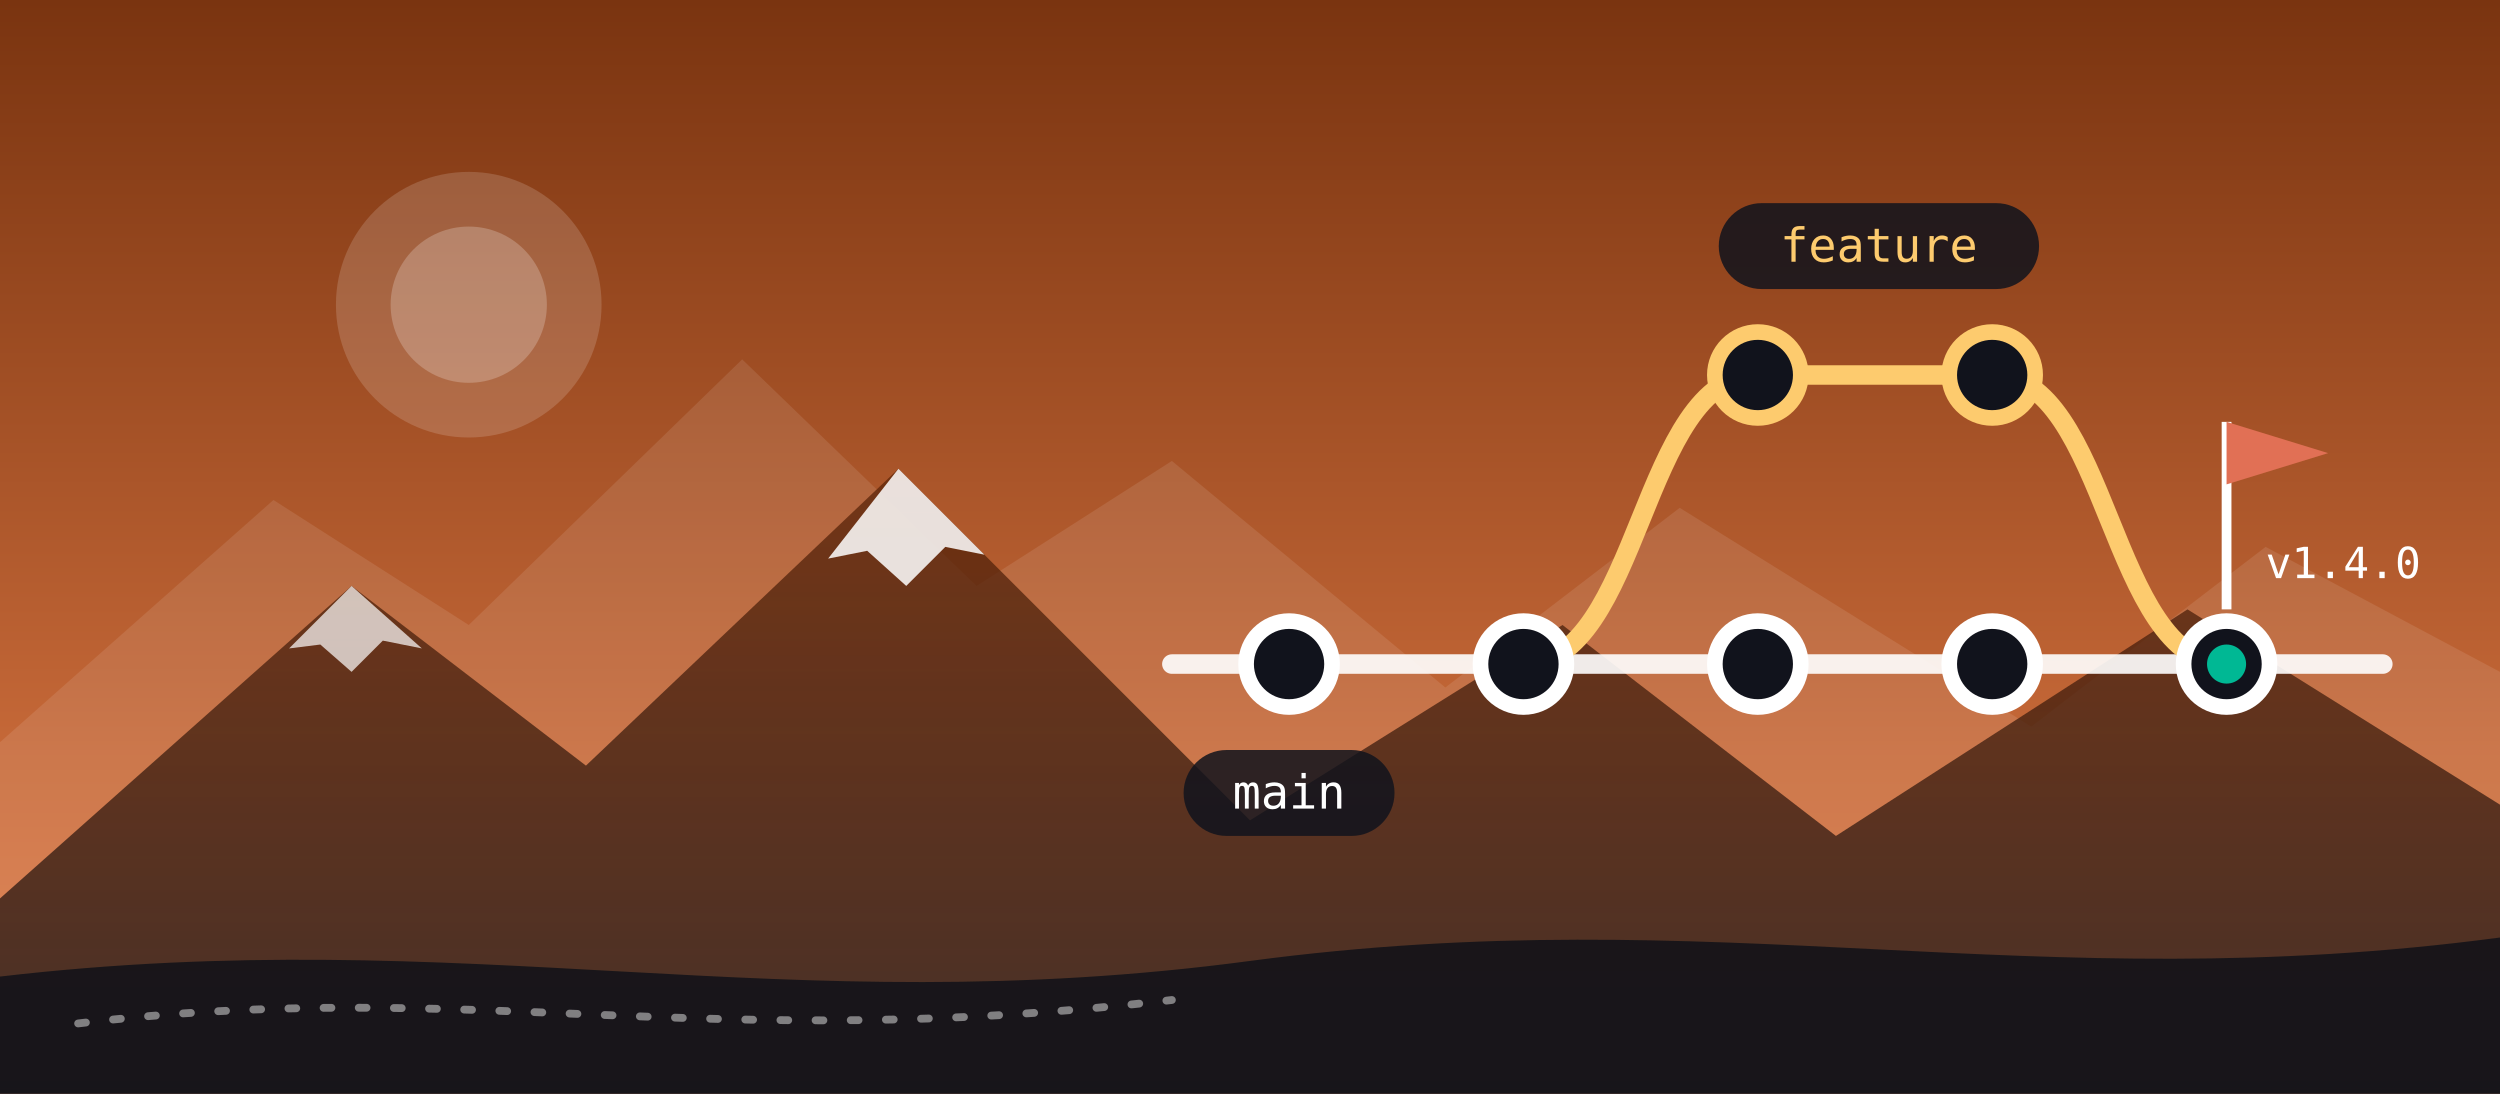
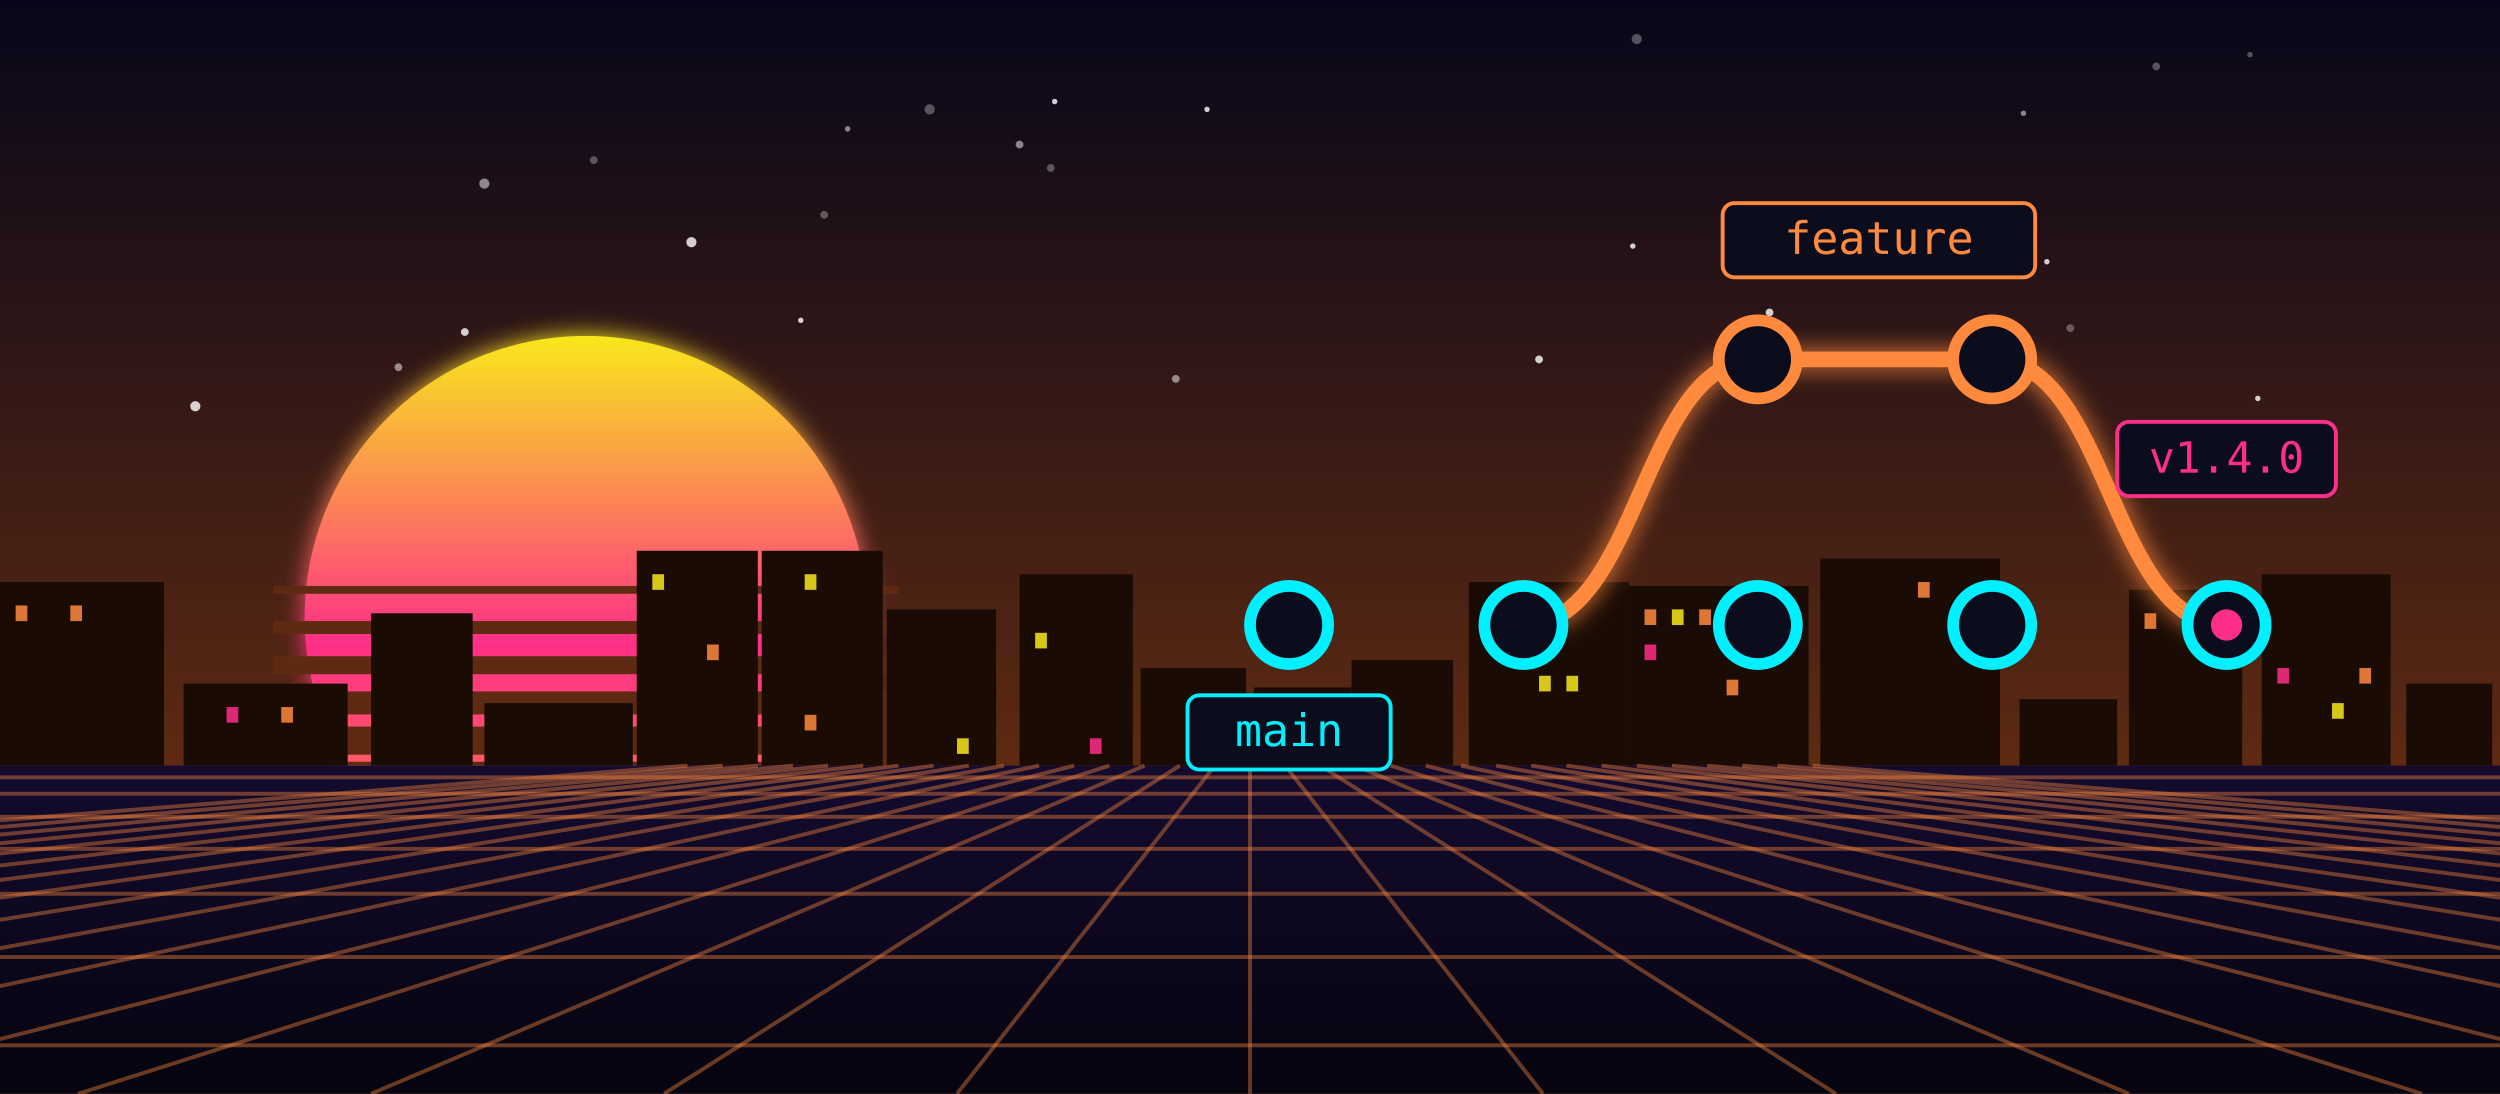
<svg xmlns="http://www.w3.org/2000/svg" viewBox="0 0 640 280" width="640" height="280" role="img" aria-label="Illustration du labo git">
  <defs>
    <linearGradient id="ciel" x1="0" y1="0" x2="0" y2="1">
-       <stop offset="0" stop-color="#7a3410" />
-       <stop offset="1" stop-color="#e8804a" />
+       <stop offset="0" stop-color="#07061a" />
+       <stop offset=".7" stop-color="#5e2a12" />
+       <stop offset="1" stop-color="#5e2a12" />
    </linearGradient>
-     <linearGradient id="mont" x1="0" y1="0" x2="0" y2="1">
-       <stop offset="0" stop-color="#5e2508" />
-       <stop offset="1" stop-color="#0f1117" />
+     <linearGradient id="soleil" x1="0" y1="0" x2="0" y2="1">
+       <stop offset="0" stop-color="#f8e71c" />
+       <stop offset=".55" stop-color="#ff2e88" />
+       <stop offset="1" stop-color="#ff8a3d" />
    </linearGradient>
+     <linearGradient id="sol" x1="0" y1="0" x2="0" y2="1">
+       <stop offset="0" stop-color="#140b2e" />
+       <stop offset="1" stop-color="#05040f" />
+     </linearGradient>
+     <clipPath id="coupe">
+       <rect x="0" y="0" width="640" height="196" />
+     </clipPath>
+     <filter id="lueur" x="-20%" y="-20%" width="140%" height="140%">
+       <feGaussianBlur stdDeviation="3" result="b" />
+       <feMerge>
+         <feMergeNode in="b" />
+         <feMergeNode in="SourceGraphic" />
+       </feMerge>
+     </filter>
  </defs>
  <rect width="640" height="280" fill="url(#ciel)" />
-   <circle cx="120" cy="78" r="34" fill="#fff" opacity=".16" />
-   <circle cx="120" cy="78" r="20" fill="#fff" opacity=".22" />
-   <path d="M0 190 L70 128 L120 160 L190 92 L250 150 L300 118 L370 176 L430 130 L520 186 L580 140 L640 172 L640 280 L0 280 Z" fill="#fff" opacity=".10" />
-   <path d="M0 230 L90 150 L150 196 L230 120 L320 210 L400 160 L470 214 L560 156 L640 206 L640 280 L0 280 Z" fill="url(#mont)" opacity=".75" />
-   <path d="M230 120 L252 142 L242 140 L232 150 L222 141 L212 143 Z" fill="#fff" opacity=".85" />
-   <path d="M90 150 L108 166 L98 164 L90 172 L82 165 L74 166 Z" fill="#fff" opacity=".7" />
-   <path d="M0 280 L0 250 C120 236 200 262 320 246 C440 230 520 256 640 240 L640 280 Z" fill="#0f1117" opacity=".85" />
-   <path d="M20 262 C120 250 180 270 300 256" stroke="#fff" stroke-width="2" stroke-dasharray="2 7" stroke-linecap="round" fill="none" opacity=".45" />
-   <path d="M300 170 L610 170" stroke="#fff" stroke-width="5" stroke-linecap="round" opacity=".9" />
-   <path d="M390 170 C420 170 420 96 450 96 L510 96 C540 96 540 170 570 170" stroke="#fdcb6e" stroke-width="5" fill="none" stroke-linecap="round" />
-   <circle cx="330" cy="170" r="11" fill="#11131c" stroke="#fff" stroke-width="4" />
-   <circle cx="390" cy="170" r="11" fill="#11131c" stroke="#fff" stroke-width="4" />
-   <circle cx="450" cy="170" r="11" fill="#11131c" stroke="#fff" stroke-width="4" />
-   <circle cx="510" cy="170" r="11" fill="#11131c" stroke="#fff" stroke-width="4" />
-   <circle cx="570" cy="170" r="11" fill="#11131c" stroke="#fff" stroke-width="4" />
-   <circle cx="450" cy="96" r="11" fill="#11131c" stroke="#fdcb6e" stroke-width="4" />
-   <circle cx="510" cy="96" r="11" fill="#11131c" stroke="#fdcb6e" stroke-width="4" />
-   <circle cx="570" cy="170" r="5" fill="#00b894" />
-   <rect x="303" y="192" width="54" height="22" rx="11" fill="#11131c" opacity=".85" />
-   <text x="330" y="207" text-anchor="middle" font-family="JetBrains Mono,Consolas,monospace" font-size="12" fill="#fff">main</text>
-   <rect x="440" y="52" width="82" height="22" rx="11" fill="#11131c" opacity=".85" />
-   <text x="481" y="67" text-anchor="middle" font-family="JetBrains Mono,Consolas,monospace" font-size="12" fill="#fdcb6e">feature</text>
-   <path d="M570 156 V108" stroke="#fff" stroke-width="2.5" />
-   <path d="M570 108 l26 8 l-26 8 z" fill="#e17055" />
-   <text x="580" y="148" font-family="JetBrains Mono,Consolas,monospace" font-size="11" fill="#fff">v1.4.0</text>
+   <circle cx="576" cy="14" r="0.7" fill="#fff" opacity="0.3" />
+   <circle cx="261" cy="37" r="1" fill="#fff" opacity="0.5" />
+   <circle cx="419" cy="10" r="1.3" fill="#fff" opacity="0.3" />
+   <circle cx="175" cy="105" r="1.3" fill="#fff" opacity="0.8" />
+   <circle cx="152" cy="41" r="1" fill="#fff" opacity="0.3" />
+   <circle cx="238" cy="28" r="1.3" fill="#fff" opacity="0.3" />
+   <circle cx="119" cy="85" r="1" fill="#fff" opacity="0.8" />
+   <circle cx="269" cy="43" r="1" fill="#fff" opacity="0.3" />
+   <circle cx="124" cy="47" r="1.3" fill="#fff" opacity="0.5" />
+   <circle cx="453" cy="80" r="1" fill="#fff" opacity="0.8" />
+   <circle cx="177" cy="62" r="1.3" fill="#fff" opacity="0.8" />
+   <circle cx="270" cy="26" r="0.7" fill="#fff" opacity="0.8" />
+   <circle cx="394" cy="92" r="1" fill="#fff" opacity="0.8" />
+   <circle cx="205" cy="82" r="0.7" fill="#fff" opacity="0.8" />
+   <circle cx="578" cy="102" r="0.7" fill="#fff" opacity="0.8" />
+   <circle cx="552" cy="17" r="1" fill="#fff" opacity="0.3" />
+   <circle cx="301" cy="97" r="1" fill="#fff" opacity="0.5" />
+   <circle cx="50" cy="104" r="1.3" fill="#fff" opacity="0.8" />
+   <circle cx="113" cy="104" r="1" fill="#fff" opacity="0.8" />
+   <circle cx="530" cy="84" r="1" fill="#fff" opacity="0.3" />
+   <circle cx="309" cy="28" r="0.7" fill="#fff" opacity="0.8" />
+   <circle cx="524" cy="67" r="0.7" fill="#fff" opacity="0.8" />
+   <circle cx="211" cy="55" r="1" fill="#fff" opacity="0.3" />
+   <circle cx="518" cy="29" r="0.7" fill="#fff" opacity="0.5" />
+   <circle cx="217" cy="33" r="0.7" fill="#fff" opacity="0.5" />
+   <circle cx="510" cy="94" r="1.3" fill="#fff" opacity="0.8" />
+   <circle cx="418" cy="63" r="0.7" fill="#fff" opacity="0.8" />
+   <circle cx="102" cy="94" r="1" fill="#fff" opacity="0.5" />
+   <g clip-path="url(#coupe)">
+     <circle cx="150" cy="158" r="72" fill="url(#soleil)" filter="url(#lueur)" />
+     <rect x="70" y="150.0" width="160" height="2.0" fill="#5e2a12" />
+     <rect x="70" y="159.0" width="160" height="3.3" fill="#5e2a12" />
+     <rect x="70" y="168.0" width="160" height="4.6" fill="#5e2a12" />
+     <rect x="70" y="177.0" width="160" height="5.9" fill="#5e2a12" />
+     <rect x="70" y="186.0" width="160" height="7.2" fill="#5e2a12" />
+     <rect x="70" y="195.0" width="160" height="8.5" fill="#5e2a12" />
+   </g>
+   <rect x="0" y="149" width="42" height="47" fill="#1a0b04" />
+   <rect x="4" y="155" width="3" height="4" fill="#ff8a3d" opacity=".85" />
+   <rect x="18" y="155" width="3" height="4" fill="#ff8a3d" opacity=".85" />
+   <rect x="47" y="175" width="42" height="21" fill="#1a0b04" />
+   <rect x="58" y="181" width="3" height="4" fill="#ff2e88" opacity=".85" />
+   <rect x="72" y="181" width="3" height="4" fill="#ff8a3d" opacity=".85" />
+   <rect x="95" y="157" width="26" height="39" fill="#1a0b04" />
+   <rect x="124" y="180" width="38" height="16" fill="#1a0b04" />
+   <rect x="163" y="141" width="31" height="55" fill="#1a0b04" />
+   <rect x="167" y="147" width="3" height="4" fill="#f8e71c" opacity=".85" />
+   <rect x="181" y="165" width="3" height="4" fill="#ff8a3d" opacity=".85" />
+   <rect x="195" y="141" width="31" height="55" fill="#1a0b04" />
+   <rect x="206" y="147" width="3" height="4" fill="#f8e71c" opacity=".85" />
+   <rect x="206" y="183" width="3" height="4" fill="#ff8a3d" opacity=".85" />
+   <rect x="227" y="156" width="28" height="40" fill="#1a0b04" />
+   <rect x="245" y="189" width="3" height="4" fill="#f8e71c" opacity=".85" />
+   <rect x="261" y="147" width="29" height="49" fill="#1a0b04" />
+   <rect x="265" y="162" width="3" height="4" fill="#f8e71c" opacity=".85" />
+   <rect x="279" y="189" width="3" height="4" fill="#ff2e88" opacity=".85" />
+   <rect x="292" y="171" width="27" height="25" fill="#1a0b04" />
+   <rect x="321" y="176" width="25" height="20" fill="#1a0b04" />
+   <rect x="332" y="182" width="3" height="4" fill="#ff8a3d" opacity=".85" />
+   <rect x="346" y="169" width="26" height="27" fill="#1a0b04" />
+   <rect x="350" y="184" width="3" height="4" fill="#f8e71c" opacity=".85" />
+   <rect x="376" y="149" width="41" height="47" fill="#1a0b04" />
+   <rect x="387" y="164" width="3" height="4" fill="#ff8a3d" opacity=".85" />
+   <rect x="394" y="173" width="3" height="4" fill="#f8e71c" opacity=".85" />
+   <rect x="401" y="173" width="3" height="4" fill="#f8e71c" opacity=".85" />
+   <rect x="417" y="150" width="46" height="46" fill="#1a0b04" />
+   <rect x="421" y="156" width="3" height="4" fill="#ff8a3d" opacity=".85" />
+   <rect x="428" y="156" width="3" height="4" fill="#f8e71c" opacity=".85" />
+   <rect x="435" y="156" width="3" height="4" fill="#ff8a3d" opacity=".85" />
+   <rect x="421" y="165" width="3" height="4" fill="#ff2e88" opacity=".85" />
+   <rect x="442" y="174" width="3" height="4" fill="#ff8a3d" opacity=".85" />
+   <rect x="466" y="143" width="46" height="53" fill="#1a0b04" />
+   <rect x="491" y="149" width="3" height="4" fill="#ff8a3d" opacity=".85" />
+   <rect x="517" y="179" width="25" height="17" fill="#1a0b04" />
+   <rect x="545" y="151" width="29" height="45" fill="#1a0b04" />
+   <rect x="549" y="157" width="3" height="4" fill="#ff8a3d" opacity=".85" />
+   <rect x="579" y="147" width="33" height="49" fill="#1a0b04" />
+   <rect x="583" y="171" width="3" height="4" fill="#ff2e88" opacity=".85" />
+   <rect x="604" y="171" width="3" height="4" fill="#ff8a3d" opacity=".85" />
+   <rect x="597" y="180" width="3" height="4" fill="#f8e71c" opacity=".85" />
+   <rect x="616" y="175" width="22" height="21" fill="#1a0b04" />
+   <rect x="0" y="196" width="640" height="84" fill="url(#sol)" />
+   <line x1="176.0" y1="196" x2="-880.0" y2="280" stroke="#ff8a3d" stroke-width="1" opacity=".4" />
+   <line x1="185.0" y1="196" x2="-805.0" y2="280" stroke="#ff8a3d" stroke-width="1" opacity=".4" />
+   <line x1="194.0" y1="196" x2="-730.0" y2="280" stroke="#ff8a3d" stroke-width="1" opacity=".4" />
+   <line x1="203.0" y1="196" x2="-655.0" y2="280" stroke="#ff8a3d" stroke-width="1" opacity=".4" />
+   <line x1="212.0" y1="196" x2="-580.0" y2="280" stroke="#ff8a3d" stroke-width="1" opacity=".4" />
+   <line x1="221.0" y1="196" x2="-505.0" y2="280" stroke="#ff8a3d" stroke-width="1" opacity=".4" />
+   <line x1="230.0" y1="196" x2="-430.0" y2="280" stroke="#ff8a3d" stroke-width="1" opacity=".4" />
+   <line x1="239.0" y1="196" x2="-355.0" y2="280" stroke="#ff8a3d" stroke-width="1" opacity=".4" />
+   <line x1="248.0" y1="196" x2="-280.0" y2="280" stroke="#ff8a3d" stroke-width="1" opacity=".4" />
+   <line x1="257.0" y1="196" x2="-205.0" y2="280" stroke="#ff8a3d" stroke-width="1" opacity=".4" />
+   <line x1="266.0" y1="196" x2="-130.0" y2="280" stroke="#ff8a3d" stroke-width="1" opacity=".4" />
+   <line x1="275.0" y1="196" x2="-55.0" y2="280" stroke="#ff8a3d" stroke-width="1" opacity=".4" />
+   <line x1="284.0" y1="196" x2="20.0" y2="280" stroke="#ff8a3d" stroke-width="1" opacity=".4" />
+   <line x1="293.0" y1="196" x2="95.0" y2="280" stroke="#ff8a3d" stroke-width="1" opacity=".4" />
+   <line x1="302.0" y1="196" x2="170.0" y2="280" stroke="#ff8a3d" stroke-width="1" opacity=".4" />
+   <line x1="311.0" y1="196" x2="245.0" y2="280" stroke="#ff8a3d" stroke-width="1" opacity=".4" />
+   <line x1="320.0" y1="196" x2="320.0" y2="280" stroke="#ff8a3d" stroke-width="1" opacity=".4" />
+   <line x1="329.0" y1="196" x2="395.0" y2="280" stroke="#ff8a3d" stroke-width="1" opacity=".4" />
+   <line x1="338.0" y1="196" x2="470.0" y2="280" stroke="#ff8a3d" stroke-width="1" opacity=".4" />
+   <line x1="347.0" y1="196" x2="545.0" y2="280" stroke="#ff8a3d" stroke-width="1" opacity=".4" />
+   <line x1="356.0" y1="196" x2="620.0" y2="280" stroke="#ff8a3d" stroke-width="1" opacity=".4" />
+   <line x1="365.0" y1="196" x2="695.0" y2="280" stroke="#ff8a3d" stroke-width="1" opacity=".4" />
+   <line x1="374.0" y1="196" x2="770.0" y2="280" stroke="#ff8a3d" stroke-width="1" opacity=".4" />
+   <line x1="383.0" y1="196" x2="845.0" y2="280" stroke="#ff8a3d" stroke-width="1" opacity=".4" />
+   <line x1="392.0" y1="196" x2="920.0" y2="280" stroke="#ff8a3d" stroke-width="1" opacity=".4" />
+   <line x1="401.0" y1="196" x2="995.0" y2="280" stroke="#ff8a3d" stroke-width="1" opacity=".4" />
+   <line x1="410.0" y1="196" x2="1070.0" y2="280" stroke="#ff8a3d" stroke-width="1" opacity=".4" />
+   <line x1="419.0" y1="196" x2="1145.0" y2="280" stroke="#ff8a3d" stroke-width="1" opacity=".4" />
+   <line x1="428.0" y1="196" x2="1220.0" y2="280" stroke="#ff8a3d" stroke-width="1" opacity=".4" />
+   <line x1="437.0" y1="196" x2="1295.0" y2="280" stroke="#ff8a3d" stroke-width="1" opacity=".4" />
+   <line x1="446.0" y1="196" x2="1370.0" y2="280" stroke="#ff8a3d" stroke-width="1" opacity=".4" />
+   <line x1="455.0" y1="196" x2="1445.0" y2="280" stroke="#ff8a3d" stroke-width="1" opacity=".4" />
+   <line x1="464.0" y1="196" x2="1520.0" y2="280" stroke="#ff8a3d" stroke-width="1" opacity=".4" />
+   <line x1="0" y1="199.0" x2="640" y2="199.0" stroke="#ff8a3d" stroke-width="1" opacity=".4" />
+   <line x1="0" y1="203.2" x2="640" y2="203.2" stroke="#ff8a3d" stroke-width="1" opacity=".4" />
+   <line x1="0" y1="209.1" x2="640" y2="209.1" stroke="#ff8a3d" stroke-width="1" opacity=".4" />
+   <line x1="0" y1="217.3" x2="640" y2="217.3" stroke="#ff8a3d" stroke-width="1" opacity=".4" />
+   <line x1="0" y1="228.8" x2="640" y2="228.8" stroke="#ff8a3d" stroke-width="1" opacity=".4" />
+   <line x1="0" y1="245.0" x2="640" y2="245.0" stroke="#ff8a3d" stroke-width="1" opacity=".4" />
+   <line x1="0" y1="267.6" x2="640" y2="267.6" stroke="#ff8a3d" stroke-width="1" opacity=".4" />
+   <line x1="0" y1="196" x2="640" y2="196" stroke="#ff8a3d" stroke-width="2" filter="url(#lueur)" />
+   <path d="M300 160 L610 160" stroke="#00f0ff" stroke-width="4" stroke-linecap="round" filter="url(#lueur)" />
+   <path d="M390 160 C420 160 420 92 450 92 L510 92 C540 92 540 160 570 160" stroke="#ff8a3d" stroke-width="4" fill="none" stroke-linecap="round" filter="url(#lueur)" />
+   <circle cx="330" cy="160" r="10" fill="#0b0d1c" stroke="#00f0ff" stroke-width="3" />
+   <circle cx="390" cy="160" r="10" fill="#0b0d1c" stroke="#00f0ff" stroke-width="3" />
+   <circle cx="450" cy="160" r="10" fill="#0b0d1c" stroke="#00f0ff" stroke-width="3" />
+   <circle cx="510" cy="160" r="10" fill="#0b0d1c" stroke="#00f0ff" stroke-width="3" />
+   <circle cx="570" cy="160" r="10" fill="#0b0d1c" stroke="#00f0ff" stroke-width="3" />
+   <circle cx="450" cy="92" r="10" fill="#0b0d1c" stroke="#ff8a3d" stroke-width="3" />
+   <circle cx="510" cy="92" r="10" fill="#0b0d1c" stroke="#ff8a3d" stroke-width="3" />
+   <circle cx="570" cy="160" r="4" fill="#ff2e88" />
+   <rect x="304" y="178" width="52" height="19" rx="3" fill="#0b0d1c" stroke="#00f0ff" />
+   <text x="330" y="191" text-anchor="middle" font-family="JetBrains Mono,Consolas,monospace" font-size="11.5" fill="#00f0ff">main</text>
+   <rect x="441" y="52" width="80" height="19" rx="3" fill="#0b0d1c" stroke="#ff8a3d" />
+   <text x="481" y="65" text-anchor="middle" font-family="JetBrains Mono,Consolas,monospace" font-size="11.5" fill="#ff8a3d">feature</text>
+   <rect x="542" y="108" width="56" height="19" rx="3" fill="#0b0d1c" stroke="#ff2e88" />
+   <text x="570" y="121" text-anchor="middle" font-family="JetBrains Mono,Consolas,monospace" font-size="11" fill="#ff2e88">v1.4.0</text>
</svg>
